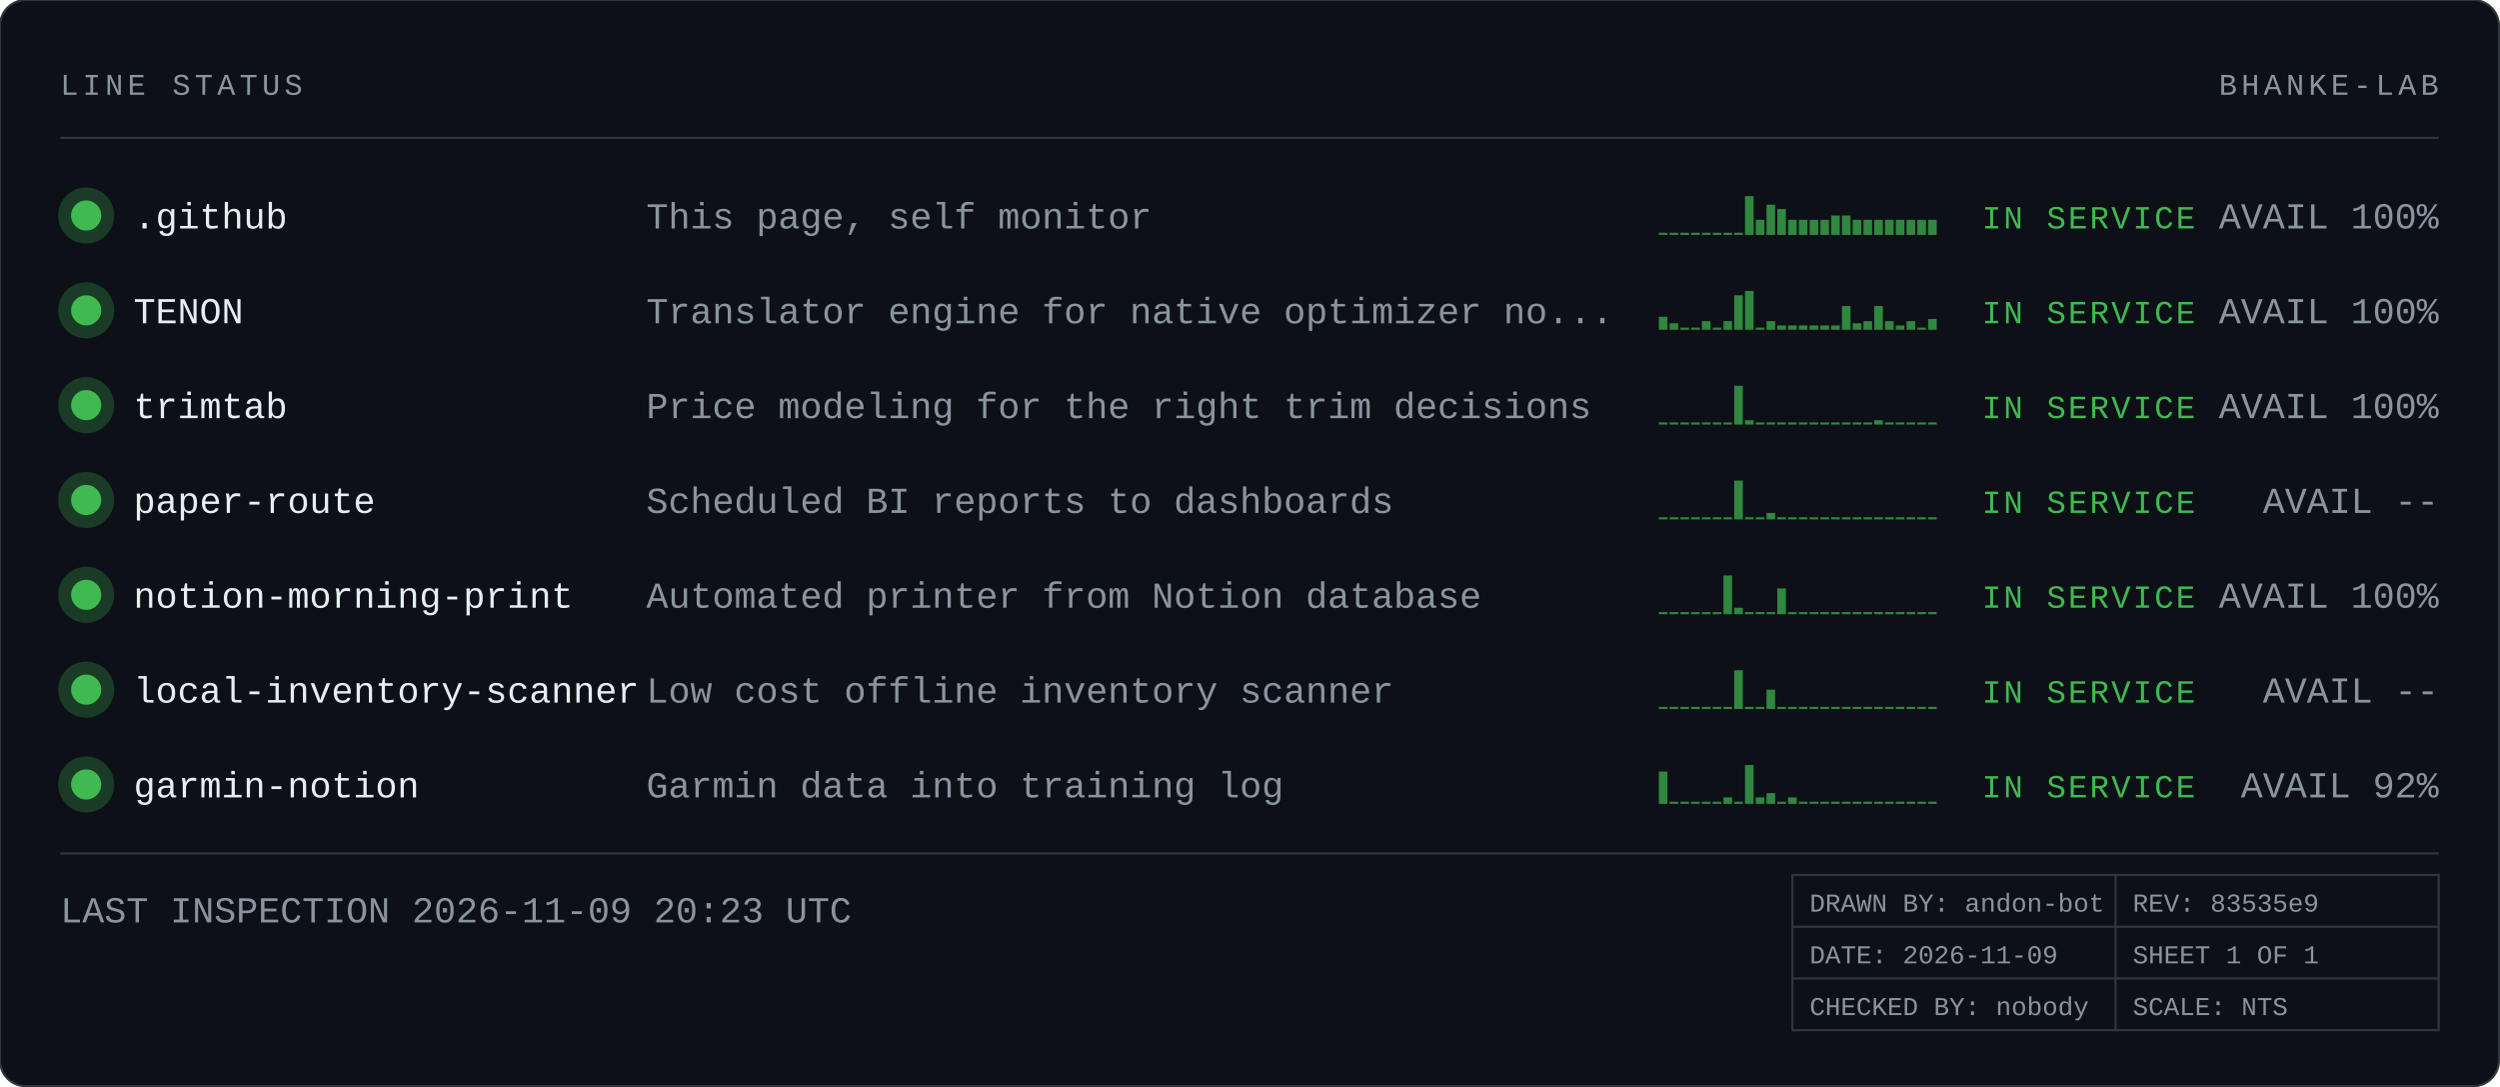
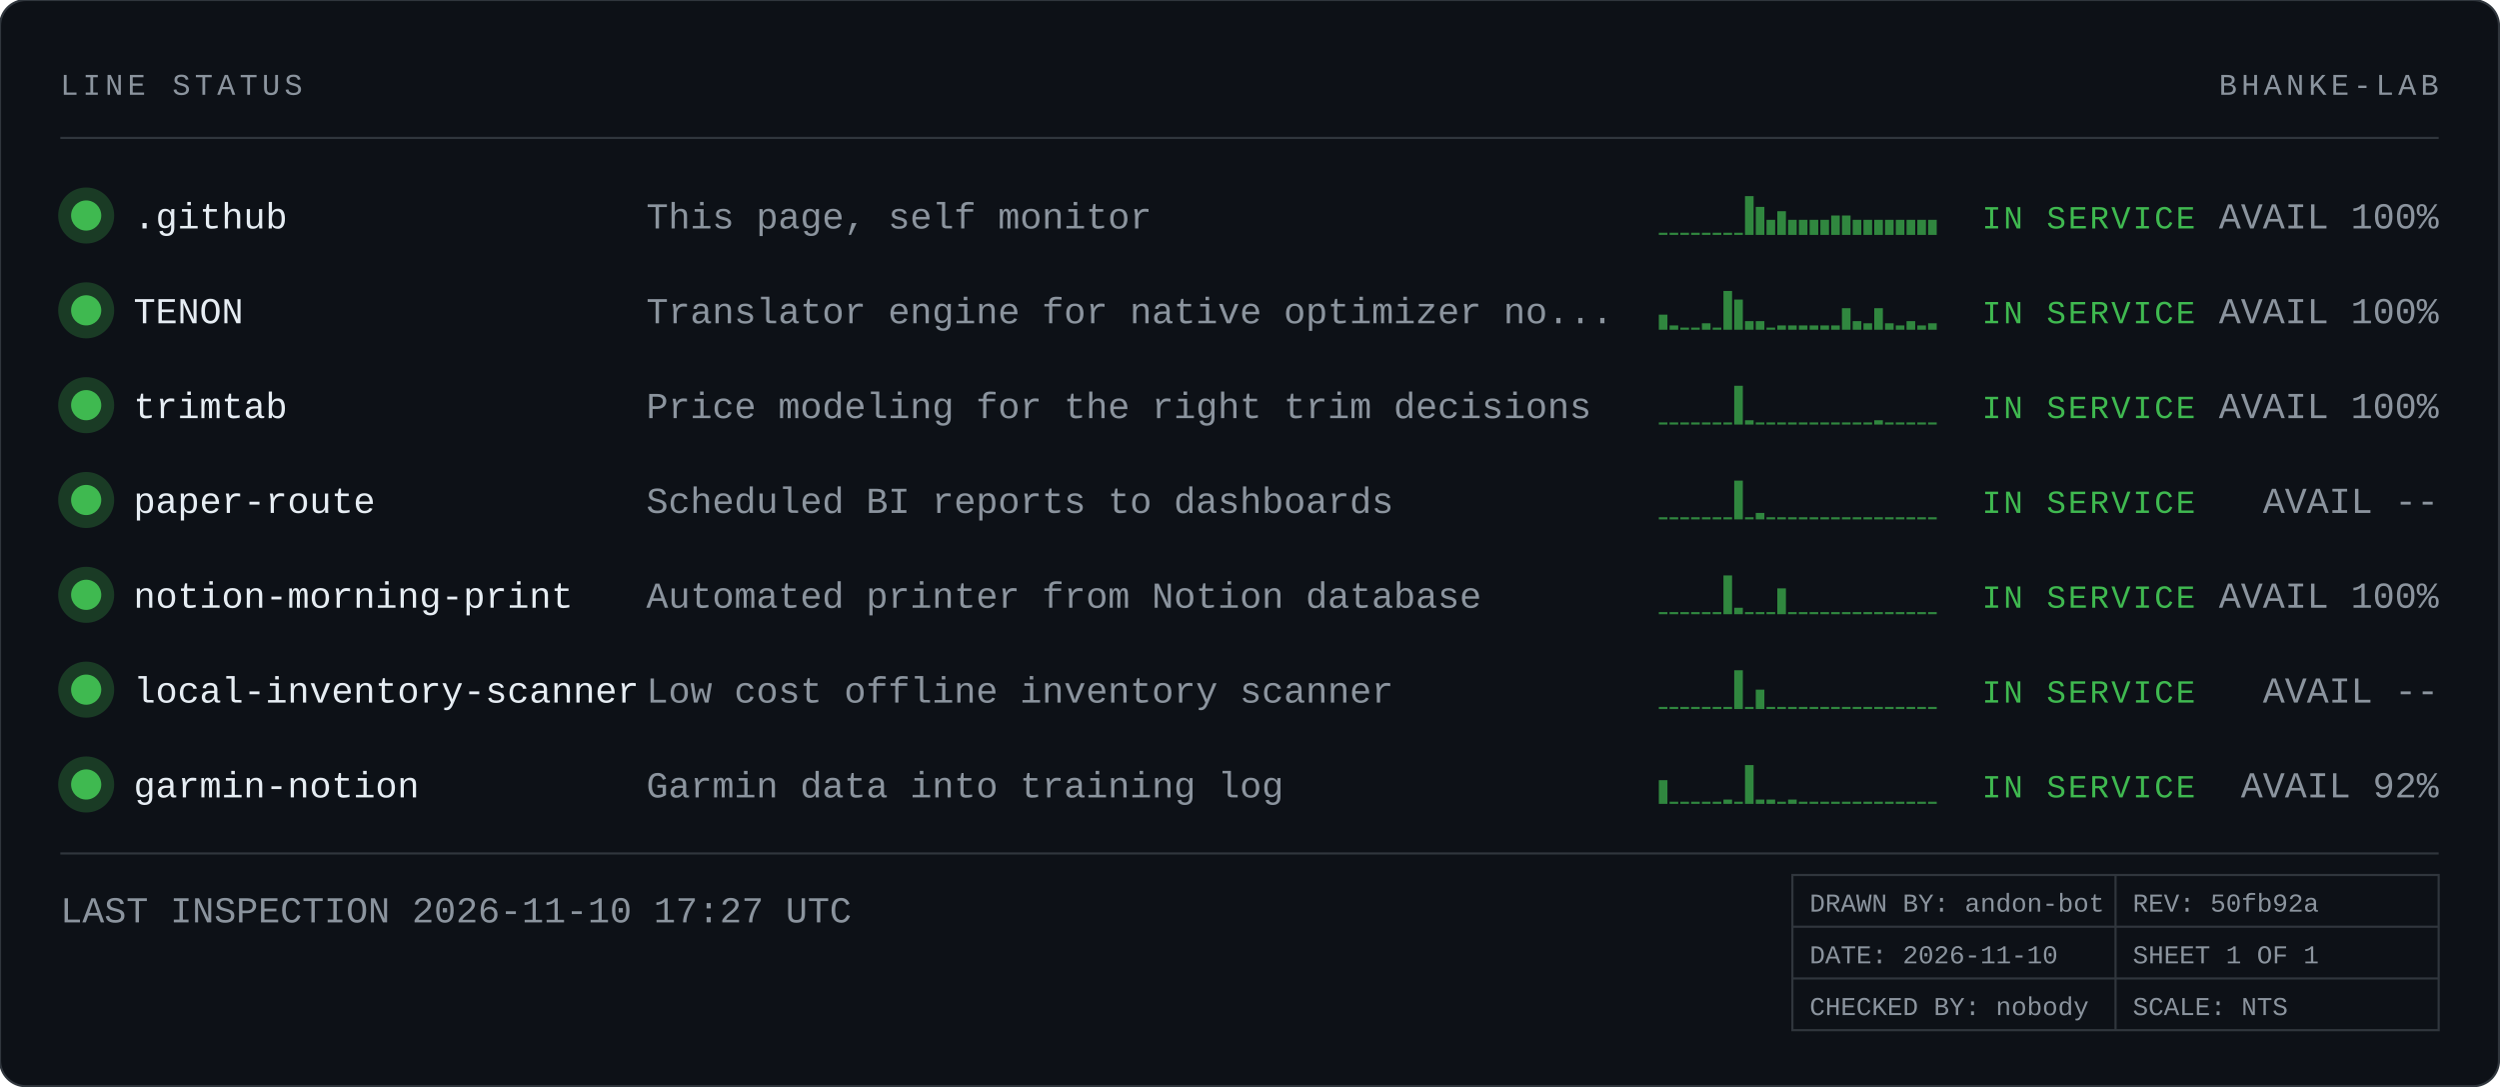
<svg xmlns="http://www.w3.org/2000/svg" width="1160" height="504" viewBox="0 0 1160 504" role="img" aria-label="Andon board">
  <style>
text { font-family: Consolas, 'Courier New', monospace; font-size: 17px; }
.hd { fill: #8b949e; font-size: 14px; letter-spacing: 2px; }
.name { fill: #e6edf3; }
.dim { fill: #8b949e; }
.st { font-size: 15px; letter-spacing: 1px; }
.tb { fill: #8b949e; font-size: 12px; }
</style>
  <rect x="0" y="0" width="1160" height="504" rx="12" fill="#0d1117" stroke="#30363d" />
  <text x="28" y="44" class="hd">LINE STATUS</text>
  <text x="1132" y="44" class="hd" text-anchor="end">BHANKE-LAB</text>
  <line x1="28" y1="64" x2="1132" y2="64" stroke="#30363d" />
  <circle cx="40" cy="100" r="13" fill="#3fb950" opacity="0.25" />
  <circle cx="40" cy="100" r="7" fill="#3fb950" />
  <text x="62" y="106" class="name">.github</text>
  <text x="300" y="106" class="dim">This page, self monitor</text>
  <rect x="770" y="108" width="4" height="1" fill="#3fb950" opacity="0.7" />
  <rect x="775" y="108" width="4" height="1" fill="#3fb950" opacity="0.7" />
  <rect x="780" y="108" width="4" height="1" fill="#3fb950" opacity="0.7" />
  <rect x="785" y="108" width="4" height="1" fill="#3fb950" opacity="0.7" />
  <rect x="790" y="108" width="4" height="1" fill="#3fb950" opacity="0.7" />
  <rect x="795" y="108" width="4" height="1" fill="#3fb950" opacity="0.7" />
  <rect x="800" y="108" width="4" height="1" fill="#3fb950" opacity="0.7" />
  <rect x="805" y="108" width="4" height="1" fill="#3fb950" opacity="0.7" />
  <rect x="810" y="91" width="4" height="18" fill="#3fb950" opacity="0.7" />
-   <rect x="815" y="102" width="4" height="7" fill="#3fb950" opacity="0.7" />
-   <rect x="820" y="95" width="4" height="14" fill="#3fb950" opacity="0.7" />
-   <rect x="825" y="97" width="4" height="12" fill="#3fb950" opacity="0.7" />
+   <rect x="815" y="96" width="4" height="13" fill="#3fb950" opacity="0.7" />
+   <rect x="820" y="102" width="4" height="7" fill="#3fb950" opacity="0.7" />
+   <rect x="825" y="98" width="4" height="11" fill="#3fb950" opacity="0.7" />
  <rect x="830" y="102" width="4" height="7" fill="#3fb950" opacity="0.7" />
  <rect x="835" y="102" width="4" height="7" fill="#3fb950" opacity="0.7" />
  <rect x="840" y="102" width="4" height="7" fill="#3fb950" opacity="0.7" />
  <rect x="845" y="102" width="4" height="7" fill="#3fb950" opacity="0.7" />
  <rect x="850" y="100" width="4" height="9" fill="#3fb950" opacity="0.7" />
  <rect x="855" y="100" width="4" height="9" fill="#3fb950" opacity="0.7" />
  <rect x="860" y="102" width="4" height="7" fill="#3fb950" opacity="0.7" />
  <rect x="865" y="102" width="4" height="7" fill="#3fb950" opacity="0.7" />
  <rect x="870" y="102" width="4" height="7" fill="#3fb950" opacity="0.7" />
  <rect x="875" y="102" width="4" height="7" fill="#3fb950" opacity="0.7" />
  <rect x="880" y="102" width="4" height="7" fill="#3fb950" opacity="0.7" />
  <rect x="885" y="102" width="4" height="7" fill="#3fb950" opacity="0.7" />
  <rect x="890" y="102" width="4" height="7" fill="#3fb950" opacity="0.7" />
  <rect x="895" y="102" width="4" height="7" fill="#3fb950" opacity="0.7" />
  <text x="920" y="106" class="st" fill="#3fb950">IN SERVICE</text>
  <text x="1132" y="106" class="dim" text-anchor="end">AVAIL 100%</text>
  <circle cx="40" cy="144" r="13" fill="#3fb950" opacity="0.25" />
  <circle cx="40" cy="144" r="7" fill="#3fb950" />
  <text x="62" y="150" class="name">TENON</text>
  <text x="300" y="150" class="dim">Translator engine for native optimizer no...</text>
-   <rect x="770" y="147" width="4" height="6" fill="#3fb950" opacity="0.7" />
-   <rect x="775" y="150" width="4" height="3" fill="#3fb950" opacity="0.7" />
+   <rect x="770" y="146" width="4" height="7" fill="#3fb950" opacity="0.7" />
+   <rect x="775" y="151" width="4" height="2" fill="#3fb950" opacity="0.7" />
  <rect x="780" y="152" width="4" height="1" fill="#3fb950" opacity="0.7" />
  <rect x="785" y="152" width="4" height="1" fill="#3fb950" opacity="0.7" />
-   <rect x="790" y="149" width="4" height="4" fill="#3fb950" opacity="0.7" />
+   <rect x="790" y="150" width="4" height="3" fill="#3fb950" opacity="0.7" />
  <rect x="795" y="152" width="4" height="1" fill="#3fb950" opacity="0.7" />
-   <rect x="800" y="149" width="4" height="4" fill="#3fb950" opacity="0.7" />
-   <rect x="805" y="137" width="4" height="16" fill="#3fb950" opacity="0.7" />
-   <rect x="810" y="135" width="4" height="18" fill="#3fb950" opacity="0.7" />
-   <rect x="815" y="152" width="4" height="1" fill="#3fb950" opacity="0.7" />
-   <rect x="820" y="149" width="4" height="4" fill="#3fb950" opacity="0.7" />
+   <rect x="800" y="135" width="4" height="18" fill="#3fb950" opacity="0.7" />
+   <rect x="805" y="139" width="4" height="14" fill="#3fb950" opacity="0.7" />
+   <rect x="810" y="149" width="4" height="4" fill="#3fb950" opacity="0.7" />
+   <rect x="815" y="149" width="4" height="4" fill="#3fb950" opacity="0.7" />
+   <rect x="820" y="152" width="4" height="1" fill="#3fb950" opacity="0.7" />
  <rect x="825" y="151" width="4" height="2" fill="#3fb950" opacity="0.7" />
  <rect x="830" y="151" width="4" height="2" fill="#3fb950" opacity="0.7" />
  <rect x="835" y="151" width="4" height="2" fill="#3fb950" opacity="0.7" />
  <rect x="840" y="151" width="4" height="2" fill="#3fb950" opacity="0.7" />
  <rect x="845" y="151" width="4" height="2" fill="#3fb950" opacity="0.7" />
  <rect x="850" y="151" width="4" height="2" fill="#3fb950" opacity="0.7" />
-   <rect x="855" y="142" width="4" height="11" fill="#3fb950" opacity="0.7" />
-   <rect x="860" y="150" width="4" height="3" fill="#3fb950" opacity="0.7" />
-   <rect x="865" y="149" width="4" height="4" fill="#3fb950" opacity="0.7" />
-   <rect x="870" y="142" width="4" height="11" fill="#3fb950" opacity="0.7" />
-   <rect x="875" y="149" width="4" height="4" fill="#3fb950" opacity="0.7" />
+   <rect x="855" y="143" width="4" height="10" fill="#3fb950" opacity="0.7" />
+   <rect x="860" y="149" width="4" height="4" fill="#3fb950" opacity="0.7" />
+   <rect x="865" y="150" width="4" height="3" fill="#3fb950" opacity="0.7" />
+   <rect x="870" y="143" width="4" height="10" fill="#3fb950" opacity="0.7" />
+   <rect x="875" y="150" width="4" height="3" fill="#3fb950" opacity="0.7" />
  <rect x="880" y="151" width="4" height="2" fill="#3fb950" opacity="0.7" />
  <rect x="885" y="149" width="4" height="4" fill="#3fb950" opacity="0.7" />
-   <rect x="890" y="152" width="4" height="1" fill="#3fb950" opacity="0.7" />
-   <rect x="895" y="148" width="4" height="5" fill="#3fb950" opacity="0.7" />
+   <rect x="890" y="151" width="4" height="2" fill="#3fb950" opacity="0.7" />
+   <rect x="895" y="150" width="4" height="3" fill="#3fb950" opacity="0.7" />
  <text x="920" y="150" class="st" fill="#3fb950">IN SERVICE</text>
  <text x="1132" y="150" class="dim" text-anchor="end">AVAIL 100%</text>
  <circle cx="40" cy="188" r="13" fill="#3fb950" opacity="0.25" />
  <circle cx="40" cy="188" r="7" fill="#3fb950" />
  <text x="62" y="194" class="name">trimtab</text>
  <text x="300" y="194" class="dim">Price modeling for the right trim decisions</text>
  <rect x="770" y="196" width="4" height="1" fill="#3fb950" opacity="0.7" />
  <rect x="775" y="196" width="4" height="1" fill="#3fb950" opacity="0.7" />
  <rect x="780" y="196" width="4" height="1" fill="#3fb950" opacity="0.7" />
  <rect x="785" y="196" width="4" height="1" fill="#3fb950" opacity="0.7" />
  <rect x="790" y="196" width="4" height="1" fill="#3fb950" opacity="0.7" />
  <rect x="795" y="196" width="4" height="1" fill="#3fb950" opacity="0.7" />
  <rect x="800" y="196" width="4" height="1" fill="#3fb950" opacity="0.7" />
  <rect x="805" y="179" width="4" height="18" fill="#3fb950" opacity="0.7" />
  <rect x="810" y="195" width="4" height="2" fill="#3fb950" opacity="0.7" />
  <rect x="815" y="196" width="4" height="1" fill="#3fb950" opacity="0.7" />
  <rect x="820" y="196" width="4" height="1" fill="#3fb950" opacity="0.7" />
  <rect x="825" y="196" width="4" height="1" fill="#3fb950" opacity="0.7" />
  <rect x="830" y="196" width="4" height="1" fill="#3fb950" opacity="0.7" />
  <rect x="835" y="196" width="4" height="1" fill="#3fb950" opacity="0.7" />
  <rect x="840" y="196" width="4" height="1" fill="#3fb950" opacity="0.7" />
  <rect x="845" y="196" width="4" height="1" fill="#3fb950" opacity="0.7" />
  <rect x="850" y="196" width="4" height="1" fill="#3fb950" opacity="0.7" />
  <rect x="855" y="196" width="4" height="1" fill="#3fb950" opacity="0.7" />
  <rect x="860" y="196" width="4" height="1" fill="#3fb950" opacity="0.7" />
  <rect x="865" y="196" width="4" height="1" fill="#3fb950" opacity="0.7" />
  <rect x="870" y="195" width="4" height="2" fill="#3fb950" opacity="0.7" />
  <rect x="875" y="196" width="4" height="1" fill="#3fb950" opacity="0.7" />
  <rect x="880" y="196" width="4" height="1" fill="#3fb950" opacity="0.7" />
  <rect x="885" y="196" width="4" height="1" fill="#3fb950" opacity="0.7" />
  <rect x="890" y="196" width="4" height="1" fill="#3fb950" opacity="0.7" />
  <rect x="895" y="196" width="4" height="1" fill="#3fb950" opacity="0.7" />
  <text x="920" y="194" class="st" fill="#3fb950">IN SERVICE</text>
  <text x="1132" y="194" class="dim" text-anchor="end">AVAIL 100%</text>
  <circle cx="40" cy="232" r="13" fill="#3fb950" opacity="0.25" />
  <circle cx="40" cy="232" r="7" fill="#3fb950" />
  <text x="62" y="238" class="name">paper-route</text>
  <text x="300" y="238" class="dim">Scheduled BI reports to dashboards</text>
  <rect x="770" y="240" width="4" height="1" fill="#3fb950" opacity="0.7" />
  <rect x="775" y="240" width="4" height="1" fill="#3fb950" opacity="0.7" />
  <rect x="780" y="240" width="4" height="1" fill="#3fb950" opacity="0.7" />
  <rect x="785" y="240" width="4" height="1" fill="#3fb950" opacity="0.7" />
  <rect x="790" y="240" width="4" height="1" fill="#3fb950" opacity="0.7" />
  <rect x="795" y="240" width="4" height="1" fill="#3fb950" opacity="0.7" />
  <rect x="800" y="240" width="4" height="1" fill="#3fb950" opacity="0.7" />
  <rect x="805" y="223" width="4" height="18" fill="#3fb950" opacity="0.7" />
  <rect x="810" y="240" width="4" height="1" fill="#3fb950" opacity="0.7" />
-   <rect x="815" y="240" width="4" height="1" fill="#3fb950" opacity="0.7" />
-   <rect x="820" y="238" width="4" height="3" fill="#3fb950" opacity="0.7" />
+   <rect x="815" y="238" width="4" height="3" fill="#3fb950" opacity="0.7" />
+   <rect x="820" y="240" width="4" height="1" fill="#3fb950" opacity="0.7" />
  <rect x="825" y="240" width="4" height="1" fill="#3fb950" opacity="0.7" />
  <rect x="830" y="240" width="4" height="1" fill="#3fb950" opacity="0.7" />
  <rect x="835" y="240" width="4" height="1" fill="#3fb950" opacity="0.7" />
  <rect x="840" y="240" width="4" height="1" fill="#3fb950" opacity="0.7" />
  <rect x="845" y="240" width="4" height="1" fill="#3fb950" opacity="0.7" />
  <rect x="850" y="240" width="4" height="1" fill="#3fb950" opacity="0.7" />
  <rect x="855" y="240" width="4" height="1" fill="#3fb950" opacity="0.7" />
  <rect x="860" y="240" width="4" height="1" fill="#3fb950" opacity="0.7" />
  <rect x="865" y="240" width="4" height="1" fill="#3fb950" opacity="0.7" />
  <rect x="870" y="240" width="4" height="1" fill="#3fb950" opacity="0.7" />
  <rect x="875" y="240" width="4" height="1" fill="#3fb950" opacity="0.7" />
  <rect x="880" y="240" width="4" height="1" fill="#3fb950" opacity="0.7" />
  <rect x="885" y="240" width="4" height="1" fill="#3fb950" opacity="0.7" />
  <rect x="890" y="240" width="4" height="1" fill="#3fb950" opacity="0.7" />
  <rect x="895" y="240" width="4" height="1" fill="#3fb950" opacity="0.7" />
  <text x="920" y="238" class="st" fill="#3fb950">IN SERVICE</text>
  <text x="1132" y="238" class="dim" text-anchor="end">AVAIL --</text>
  <circle cx="40" cy="276" r="13" fill="#3fb950" opacity="0.25" />
  <circle cx="40" cy="276" r="7" fill="#3fb950" />
  <text x="62" y="282" class="name">notion-morning-print</text>
  <text x="300" y="282" class="dim">Automated printer from Notion database</text>
  <rect x="770" y="284" width="4" height="1" fill="#3fb950" opacity="0.7" />
  <rect x="775" y="284" width="4" height="1" fill="#3fb950" opacity="0.7" />
  <rect x="780" y="284" width="4" height="1" fill="#3fb950" opacity="0.7" />
  <rect x="785" y="284" width="4" height="1" fill="#3fb950" opacity="0.7" />
  <rect x="790" y="284" width="4" height="1" fill="#3fb950" opacity="0.7" />
  <rect x="795" y="284" width="4" height="1" fill="#3fb950" opacity="0.7" />
  <rect x="800" y="267" width="4" height="18" fill="#3fb950" opacity="0.7" />
  <rect x="805" y="282" width="4" height="3" fill="#3fb950" opacity="0.7" />
  <rect x="810" y="284" width="4" height="1" fill="#3fb950" opacity="0.7" />
  <rect x="815" y="284" width="4" height="1" fill="#3fb950" opacity="0.7" />
  <rect x="820" y="284" width="4" height="1" fill="#3fb950" opacity="0.7" />
  <rect x="825" y="273" width="4" height="12" fill="#3fb950" opacity="0.7" />
  <rect x="830" y="284" width="4" height="1" fill="#3fb950" opacity="0.7" />
  <rect x="835" y="284" width="4" height="1" fill="#3fb950" opacity="0.7" />
  <rect x="840" y="284" width="4" height="1" fill="#3fb950" opacity="0.7" />
  <rect x="845" y="284" width="4" height="1" fill="#3fb950" opacity="0.7" />
  <rect x="850" y="284" width="4" height="1" fill="#3fb950" opacity="0.7" />
  <rect x="855" y="284" width="4" height="1" fill="#3fb950" opacity="0.7" />
  <rect x="860" y="284" width="4" height="1" fill="#3fb950" opacity="0.7" />
  <rect x="865" y="284" width="4" height="1" fill="#3fb950" opacity="0.7" />
  <rect x="870" y="284" width="4" height="1" fill="#3fb950" opacity="0.7" />
  <rect x="875" y="284" width="4" height="1" fill="#3fb950" opacity="0.7" />
  <rect x="880" y="284" width="4" height="1" fill="#3fb950" opacity="0.7" />
  <rect x="885" y="284" width="4" height="1" fill="#3fb950" opacity="0.7" />
  <rect x="890" y="284" width="4" height="1" fill="#3fb950" opacity="0.7" />
  <rect x="895" y="284" width="4" height="1" fill="#3fb950" opacity="0.7" />
  <text x="920" y="282" class="st" fill="#3fb950">IN SERVICE</text>
  <text x="1132" y="282" class="dim" text-anchor="end">AVAIL 100%</text>
  <circle cx="40" cy="320" r="13" fill="#3fb950" opacity="0.25" />
  <circle cx="40" cy="320" r="7" fill="#3fb950" />
  <text x="62" y="326" class="name">local-inventory-scanner</text>
  <text x="300" y="326" class="dim">Low cost offline inventory scanner</text>
  <rect x="770" y="328" width="4" height="1" fill="#3fb950" opacity="0.7" />
  <rect x="775" y="328" width="4" height="1" fill="#3fb950" opacity="0.7" />
  <rect x="780" y="328" width="4" height="1" fill="#3fb950" opacity="0.7" />
  <rect x="785" y="328" width="4" height="1" fill="#3fb950" opacity="0.7" />
  <rect x="790" y="328" width="4" height="1" fill="#3fb950" opacity="0.7" />
  <rect x="795" y="328" width="4" height="1" fill="#3fb950" opacity="0.7" />
  <rect x="800" y="328" width="4" height="1" fill="#3fb950" opacity="0.7" />
  <rect x="805" y="311" width="4" height="18" fill="#3fb950" opacity="0.7" />
  <rect x="810" y="328" width="4" height="1" fill="#3fb950" opacity="0.7" />
-   <rect x="815" y="328" width="4" height="1" fill="#3fb950" opacity="0.7" />
-   <rect x="820" y="320" width="4" height="9" fill="#3fb950" opacity="0.7" />
+   <rect x="815" y="320" width="4" height="9" fill="#3fb950" opacity="0.7" />
+   <rect x="820" y="328" width="4" height="1" fill="#3fb950" opacity="0.7" />
  <rect x="825" y="328" width="4" height="1" fill="#3fb950" opacity="0.7" />
  <rect x="830" y="328" width="4" height="1" fill="#3fb950" opacity="0.7" />
  <rect x="835" y="328" width="4" height="1" fill="#3fb950" opacity="0.7" />
  <rect x="840" y="328" width="4" height="1" fill="#3fb950" opacity="0.7" />
  <rect x="845" y="328" width="4" height="1" fill="#3fb950" opacity="0.7" />
  <rect x="850" y="328" width="4" height="1" fill="#3fb950" opacity="0.7" />
  <rect x="855" y="328" width="4" height="1" fill="#3fb950" opacity="0.7" />
  <rect x="860" y="328" width="4" height="1" fill="#3fb950" opacity="0.7" />
  <rect x="865" y="328" width="4" height="1" fill="#3fb950" opacity="0.7" />
  <rect x="870" y="328" width="4" height="1" fill="#3fb950" opacity="0.7" />
  <rect x="875" y="328" width="4" height="1" fill="#3fb950" opacity="0.7" />
  <rect x="880" y="328" width="4" height="1" fill="#3fb950" opacity="0.7" />
  <rect x="885" y="328" width="4" height="1" fill="#3fb950" opacity="0.7" />
  <rect x="890" y="328" width="4" height="1" fill="#3fb950" opacity="0.7" />
  <rect x="895" y="328" width="4" height="1" fill="#3fb950" opacity="0.7" />
  <text x="920" y="326" class="st" fill="#3fb950">IN SERVICE</text>
  <text x="1132" y="326" class="dim" text-anchor="end">AVAIL --</text>
  <circle cx="40" cy="364" r="13" fill="#3fb950" opacity="0.25" />
  <circle cx="40" cy="364" r="7" fill="#3fb950" />
  <text x="62" y="370" class="name">garmin-notion</text>
  <text x="300" y="370" class="dim">Garmin data into training log</text>
-   <rect x="770" y="358" width="4" height="15" fill="#3fb950" opacity="0.7" />
+   <rect x="770" y="362" width="4" height="11" fill="#3fb950" opacity="0.7" />
  <rect x="775" y="372" width="4" height="1" fill="#3fb950" opacity="0.7" />
  <rect x="780" y="372" width="4" height="1" fill="#3fb950" opacity="0.7" />
  <rect x="785" y="372" width="4" height="1" fill="#3fb950" opacity="0.7" />
  <rect x="790" y="372" width="4" height="1" fill="#3fb950" opacity="0.7" />
  <rect x="795" y="372" width="4" height="1" fill="#3fb950" opacity="0.7" />
-   <rect x="800" y="370" width="4" height="3" fill="#3fb950" opacity="0.7" />
+   <rect x="800" y="371" width="4" height="2" fill="#3fb950" opacity="0.7" />
  <rect x="805" y="372" width="4" height="1" fill="#3fb950" opacity="0.7" />
  <rect x="810" y="355" width="4" height="18" fill="#3fb950" opacity="0.7" />
-   <rect x="815" y="370" width="4" height="3" fill="#3fb950" opacity="0.7" />
-   <rect x="820" y="368" width="4" height="5" fill="#3fb950" opacity="0.7" />
+   <rect x="815" y="371" width="4" height="2" fill="#3fb950" opacity="0.7" />
+   <rect x="820" y="371" width="4" height="2" fill="#3fb950" opacity="0.7" />
  <rect x="825" y="372" width="4" height="1" fill="#3fb950" opacity="0.7" />
-   <rect x="830" y="370" width="4" height="3" fill="#3fb950" opacity="0.7" />
+   <rect x="830" y="371" width="4" height="2" fill="#3fb950" opacity="0.7" />
  <rect x="835" y="372" width="4" height="1" fill="#3fb950" opacity="0.7" />
  <rect x="840" y="372" width="4" height="1" fill="#3fb950" opacity="0.7" />
  <rect x="845" y="372" width="4" height="1" fill="#3fb950" opacity="0.7" />
  <rect x="850" y="372" width="4" height="1" fill="#3fb950" opacity="0.7" />
  <rect x="855" y="372" width="4" height="1" fill="#3fb950" opacity="0.7" />
  <rect x="860" y="372" width="4" height="1" fill="#3fb950" opacity="0.7" />
  <rect x="865" y="372" width="4" height="1" fill="#3fb950" opacity="0.7" />
  <rect x="870" y="372" width="4" height="1" fill="#3fb950" opacity="0.7" />
  <rect x="875" y="372" width="4" height="1" fill="#3fb950" opacity="0.7" />
  <rect x="880" y="372" width="4" height="1" fill="#3fb950" opacity="0.7" />
  <rect x="885" y="372" width="4" height="1" fill="#3fb950" opacity="0.7" />
  <rect x="890" y="372" width="4" height="1" fill="#3fb950" opacity="0.7" />
  <rect x="895" y="372" width="4" height="1" fill="#3fb950" opacity="0.7" />
  <text x="920" y="370" class="st" fill="#3fb950">IN SERVICE</text>
  <text x="1132" y="370" class="dim" text-anchor="end">AVAIL 92%</text>
  <line x1="28" y1="396" x2="1132" y2="396" stroke="#30363d" />
-   <text x="28" y="428" class="dim">LAST INSPECTION 2026-11-09 20:23 UTC</text>
+   <text x="28" y="428" class="dim">LAST INSPECTION 2026-11-10 17:27 UTC</text>
  <rect x="832" y="406" width="300" height="72" fill="none" stroke="#30363d" />
  <line x1="832" y1="430" x2="1132" y2="430" stroke="#30363d" />
  <line x1="832" y1="454" x2="1132" y2="454" stroke="#30363d" />
  <line x1="982" y1="406" x2="982" y2="478" stroke="#30363d" />
  <text x="840" y="423" class="tb">DRAWN BY: andon-bot</text>
-   <text x="990" y="423" class="tb">REV: 83535e9</text>
-   <text x="840" y="447" class="tb">DATE: 2026-11-09</text>
+   <text x="990" y="423" class="tb">REV: 50fb92a</text>
+   <text x="840" y="447" class="tb">DATE: 2026-11-10</text>
  <text x="990" y="447" class="tb">SHEET 1 OF 1</text>
  <text x="840" y="471" class="tb">CHECKED BY: nobody</text>
  <text x="990" y="471" class="tb">SCALE: NTS</text>
</svg>
